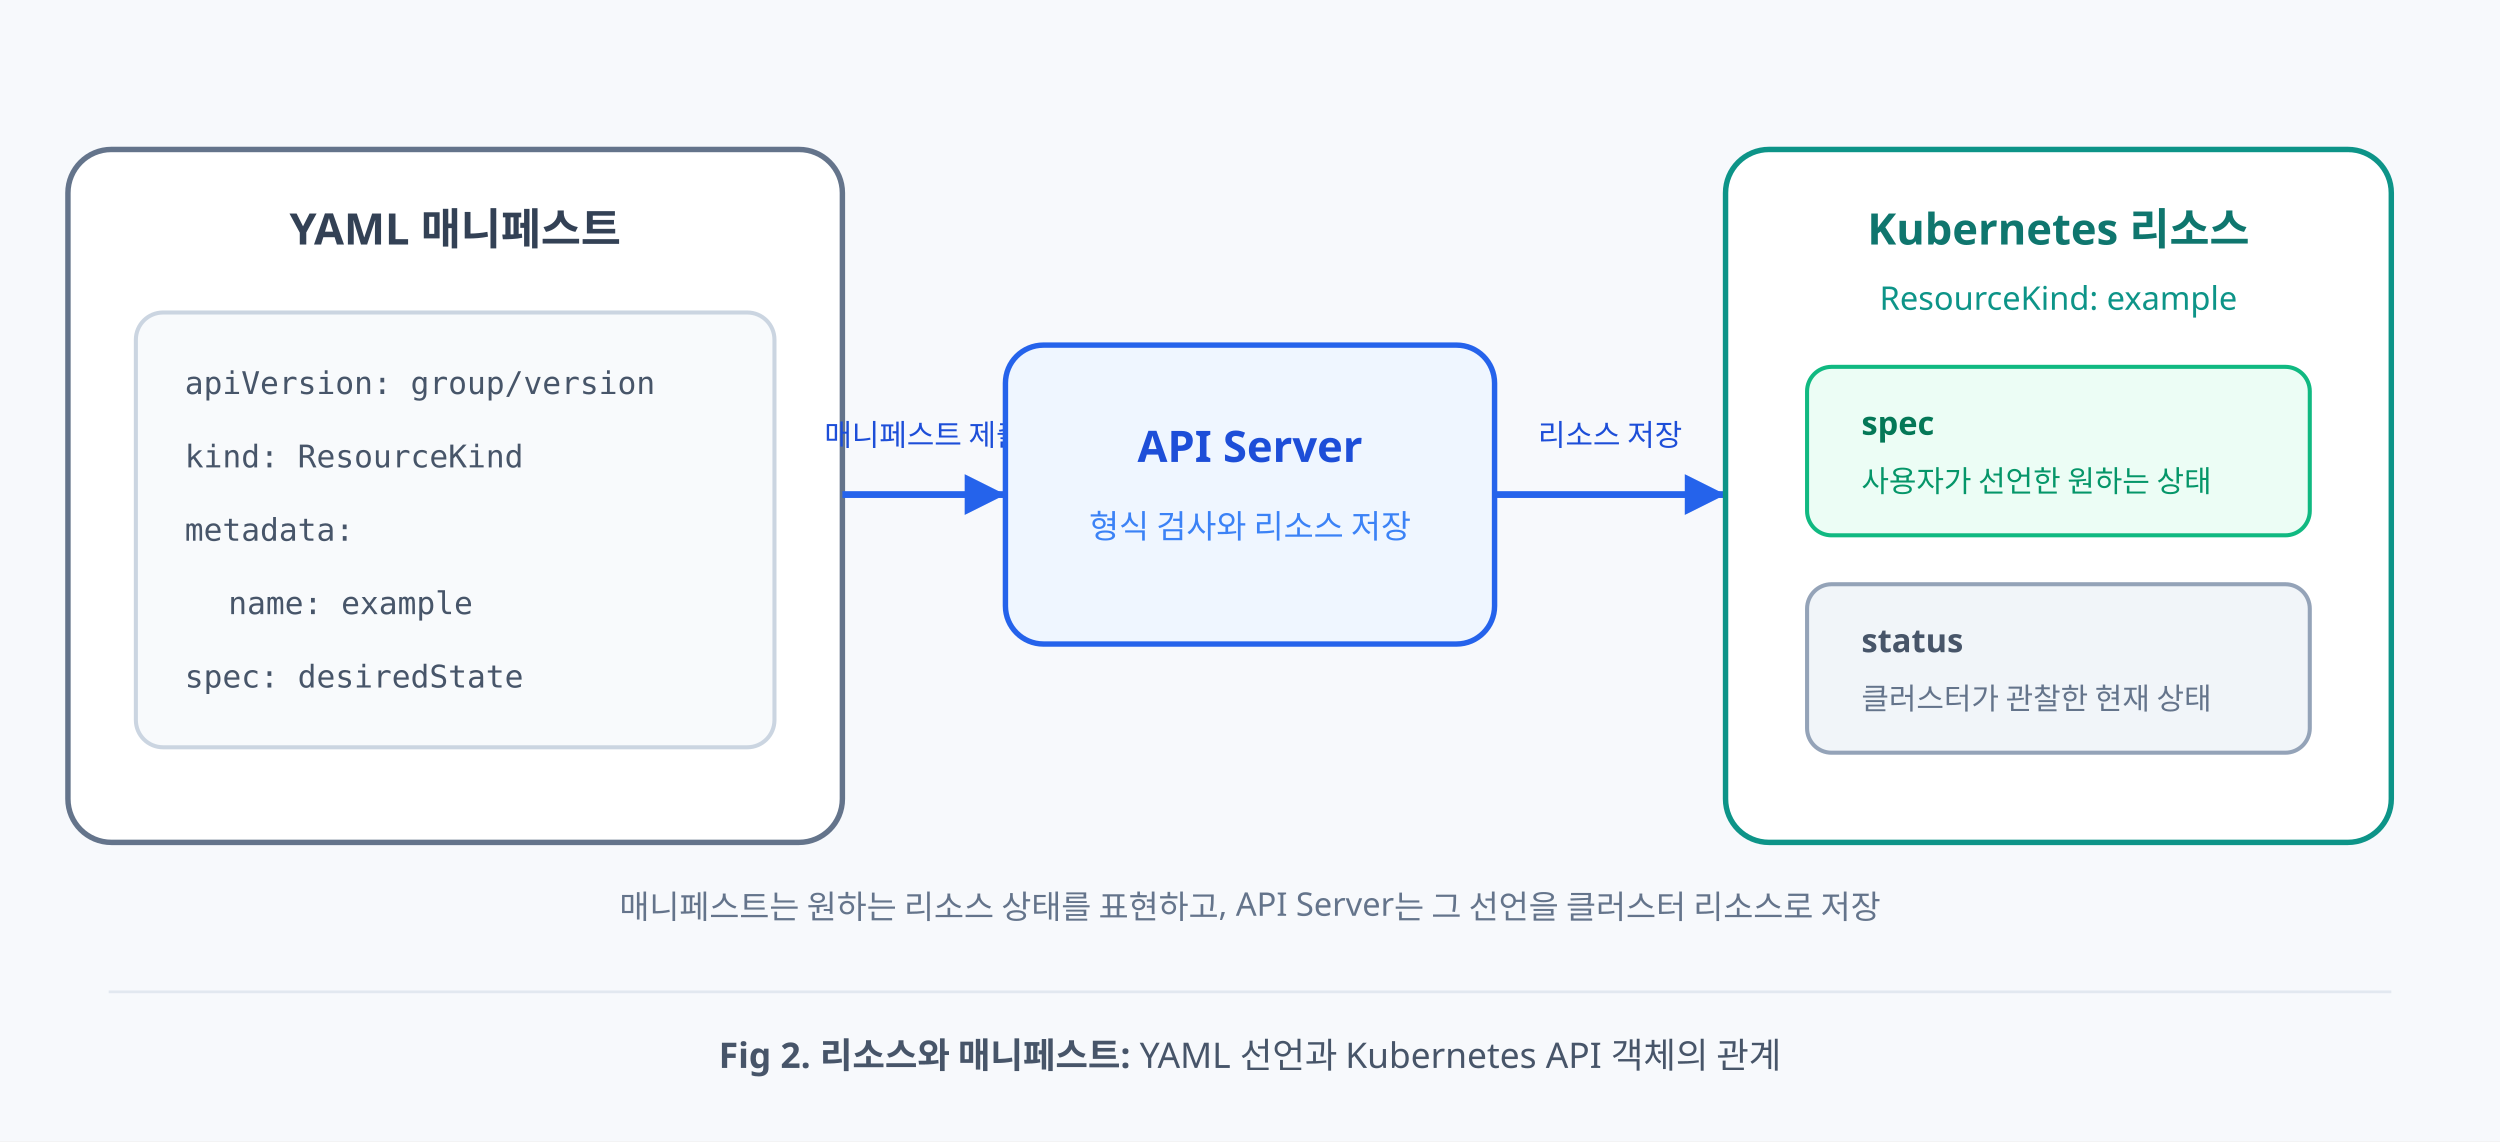
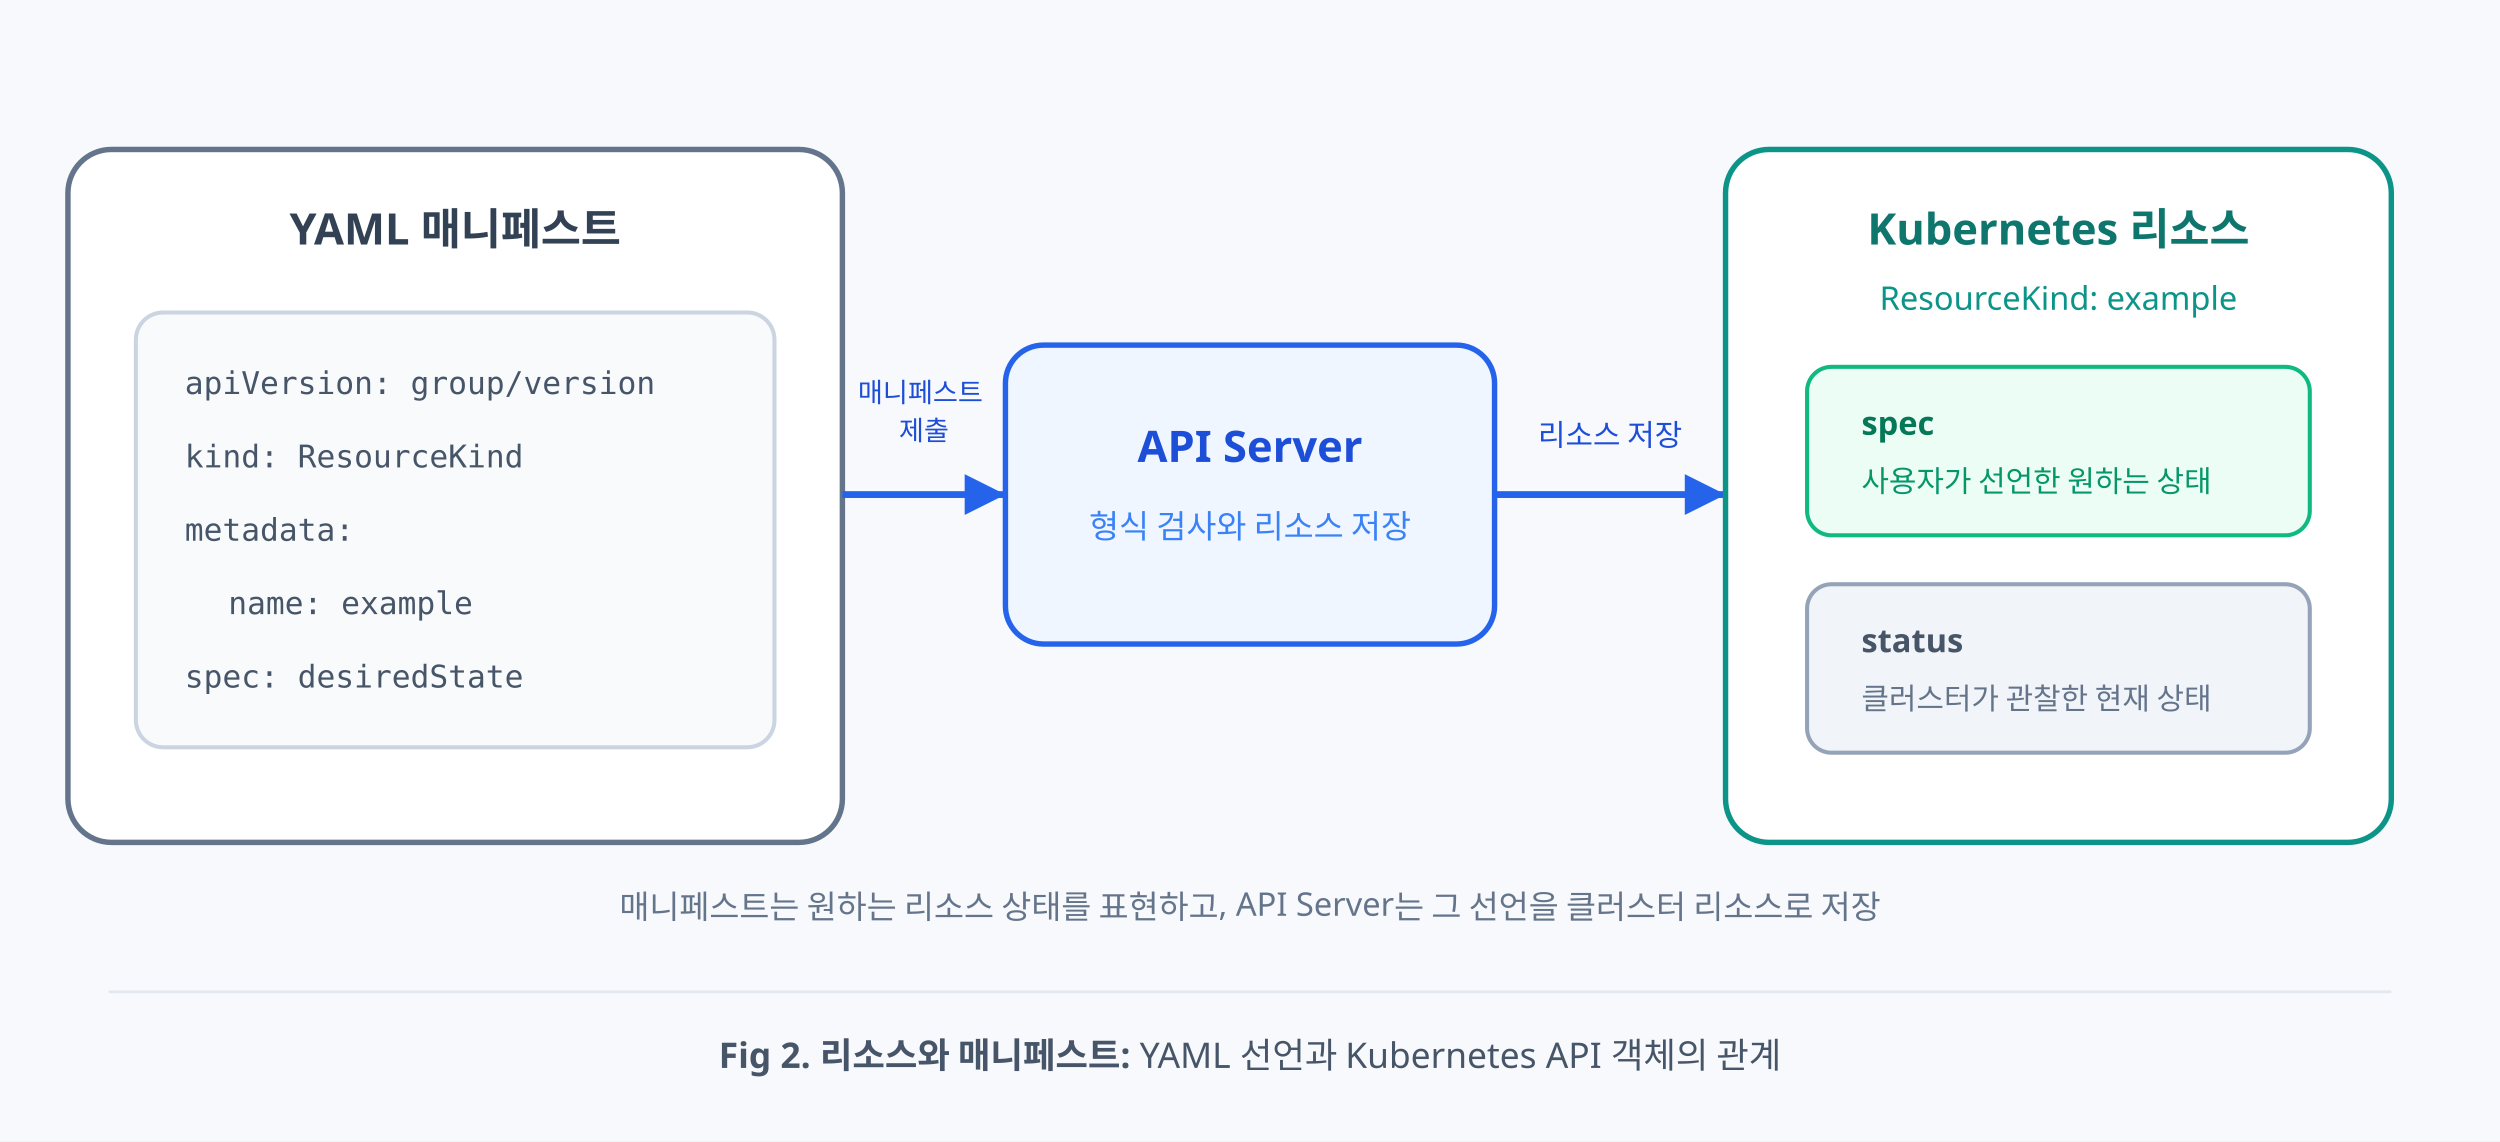
<svg xmlns="http://www.w3.org/2000/svg" width="920" height="420" viewBox="0 0 920 420">
  <rect width="920" height="420" fill="#F7F9FC" />
  <defs>
    <marker id="arrow-blue" markerWidth="8" markerHeight="8" refX="6" refY="3" orient="auto">
      <path d="M0,0 L6,3 L0,6 Z" fill="#2563EB" />
    </marker>
  </defs>
  <rect x="25" y="55" width="285" height="255" rx="16" fill="#FFFFFF" stroke="#64748B" stroke-width="2" />
  <text x="167.5" y="90" text-anchor="middle" font-family="Apple SD Gothic Neo, Noto Sans KR, sans-serif" font-size="16" fill="#334155" font-weight="600">YAML 매니페스트</text>
  <rect x="50" y="115" width="235" height="160" rx="10" fill="#F8FAFC" stroke="#CBD5E1" stroke-width="1.5" />
  <text x="68" y="145" font-family="Menlo, Consolas, monospace" font-size="11.5" fill="#475569">apiVersion: group/version</text>
  <text x="68" y="172" font-family="Menlo, Consolas, monospace" font-size="11.5" fill="#475569">kind: ResourceKind</text>
  <text x="68" y="199" font-family="Menlo, Consolas, monospace" font-size="11.5" fill="#475569">metadata:</text>
  <text x="84" y="226" font-family="Menlo, Consolas, monospace" font-size="11.5" fill="#475569">name: example</text>
  <text x="68" y="253" font-family="Menlo, Consolas, monospace" font-size="11.5" fill="#475569">spec: desiredState</text>
  <path d="M310 182 H370" fill="none" stroke="#2563EB" stroke-width="2.5" marker-end="url(#arrow-blue)" />
-   <text x="340" y="164" text-anchor="middle" font-family="Apple SD Gothic Neo, Noto Sans KR, sans-serif" font-size="11" fill="#1D4ED8">매니페스트 제출</text>
+   <text x="340" y="148" text-anchor="middle" font-family="Apple SD Gothic Neo, Noto Sans KR, sans-serif" font-size="10" fill="#1D4ED8">
+     <tspan x="340">매니페스트</tspan>
+     <tspan x="340" dy="14">제출</tspan>
+   </text>
  <rect x="370" y="127" width="180" height="110" rx="14" fill="#EFF6FF" stroke="#2563EB" stroke-width="2" />
  <text x="460" y="170" text-anchor="middle" font-family="Apple SD Gothic Neo, Noto Sans KR, sans-serif" font-size="16" fill="#1D4ED8" font-weight="600">API Server</text>
  <text x="460" y="198" text-anchor="middle" font-family="Apple SD Gothic Neo, Noto Sans KR, sans-serif" font-size="12" fill="#3B82F6">형식 검사와 리소스 저장</text>
  <path d="M550 182 H635" fill="none" stroke="#2563EB" stroke-width="2.5" marker-end="url(#arrow-blue)" />
  <text x="592.5" y="164" text-anchor="middle" font-family="Apple SD Gothic Neo, Noto Sans KR, sans-serif" font-size="11" fill="#1D4ED8">리소스 저장</text>
  <rect x="635" y="55" width="245" height="255" rx="16" fill="#FFFFFF" stroke="#0D9488" stroke-width="2" />
  <text x="757.5" y="90" text-anchor="middle" font-family="Apple SD Gothic Neo, Noto Sans KR, sans-serif" font-size="16" fill="#0F766E" font-weight="600">Kubernetes 리소스</text>
  <text x="757.5" y="114" text-anchor="middle" font-family="Apple SD Gothic Neo, Noto Sans KR, sans-serif" font-size="12" fill="#0D9488">ResourceKind: example</text>
  <rect x="665" y="135" width="185" height="62" rx="9" fill="#ECFDF5" stroke="#10B981" stroke-width="1.5" />
  <text x="685" y="160" font-family="Apple SD Gothic Neo, Noto Sans KR, sans-serif" font-size="12" fill="#047857" font-weight="600">spec</text>
  <text x="685" y="181" font-family="Apple SD Gothic Neo, Noto Sans KR, sans-serif" font-size="11" fill="#059669">사용자가 선언한 원하는 상태</text>
  <rect x="665" y="215" width="185" height="62" rx="9" fill="#F1F5F9" stroke="#94A3B8" stroke-width="1.5" />
  <text x="685" y="240" font-family="Apple SD Gothic Neo, Noto Sans KR, sans-serif" font-size="12" fill="#475569" font-weight="600">status</text>
  <text x="685" y="261" font-family="Apple SD Gothic Neo, Noto Sans KR, sans-serif" font-size="11" fill="#64748B">클러스터가 관찰한 현재 상태</text>
  <text x="460" y="338" text-anchor="middle" font-family="Apple SD Gothic Neo, Noto Sans KR, sans-serif" font-size="12" fill="#64748B">매니페스트는 원하는 리소스 상태를 표현하고, API Server는 그 선언을 클러스터 리소스로 저장</text>
  <line x1="40" y1="365" x2="880" y2="365" stroke="#E2E8F0" stroke-width="1" />
  <text x="460" y="393" text-anchor="middle" font-family="Apple SD Gothic Neo, Noto Sans KR, sans-serif" font-size="13" fill="#475569">
    <tspan font-weight="600">Fig 2. 리소스와 매니페스트:</tspan>
    <tspan> YAML 선언과 Kubernetes API 객체의 관계</tspan>
  </text>
</svg>
